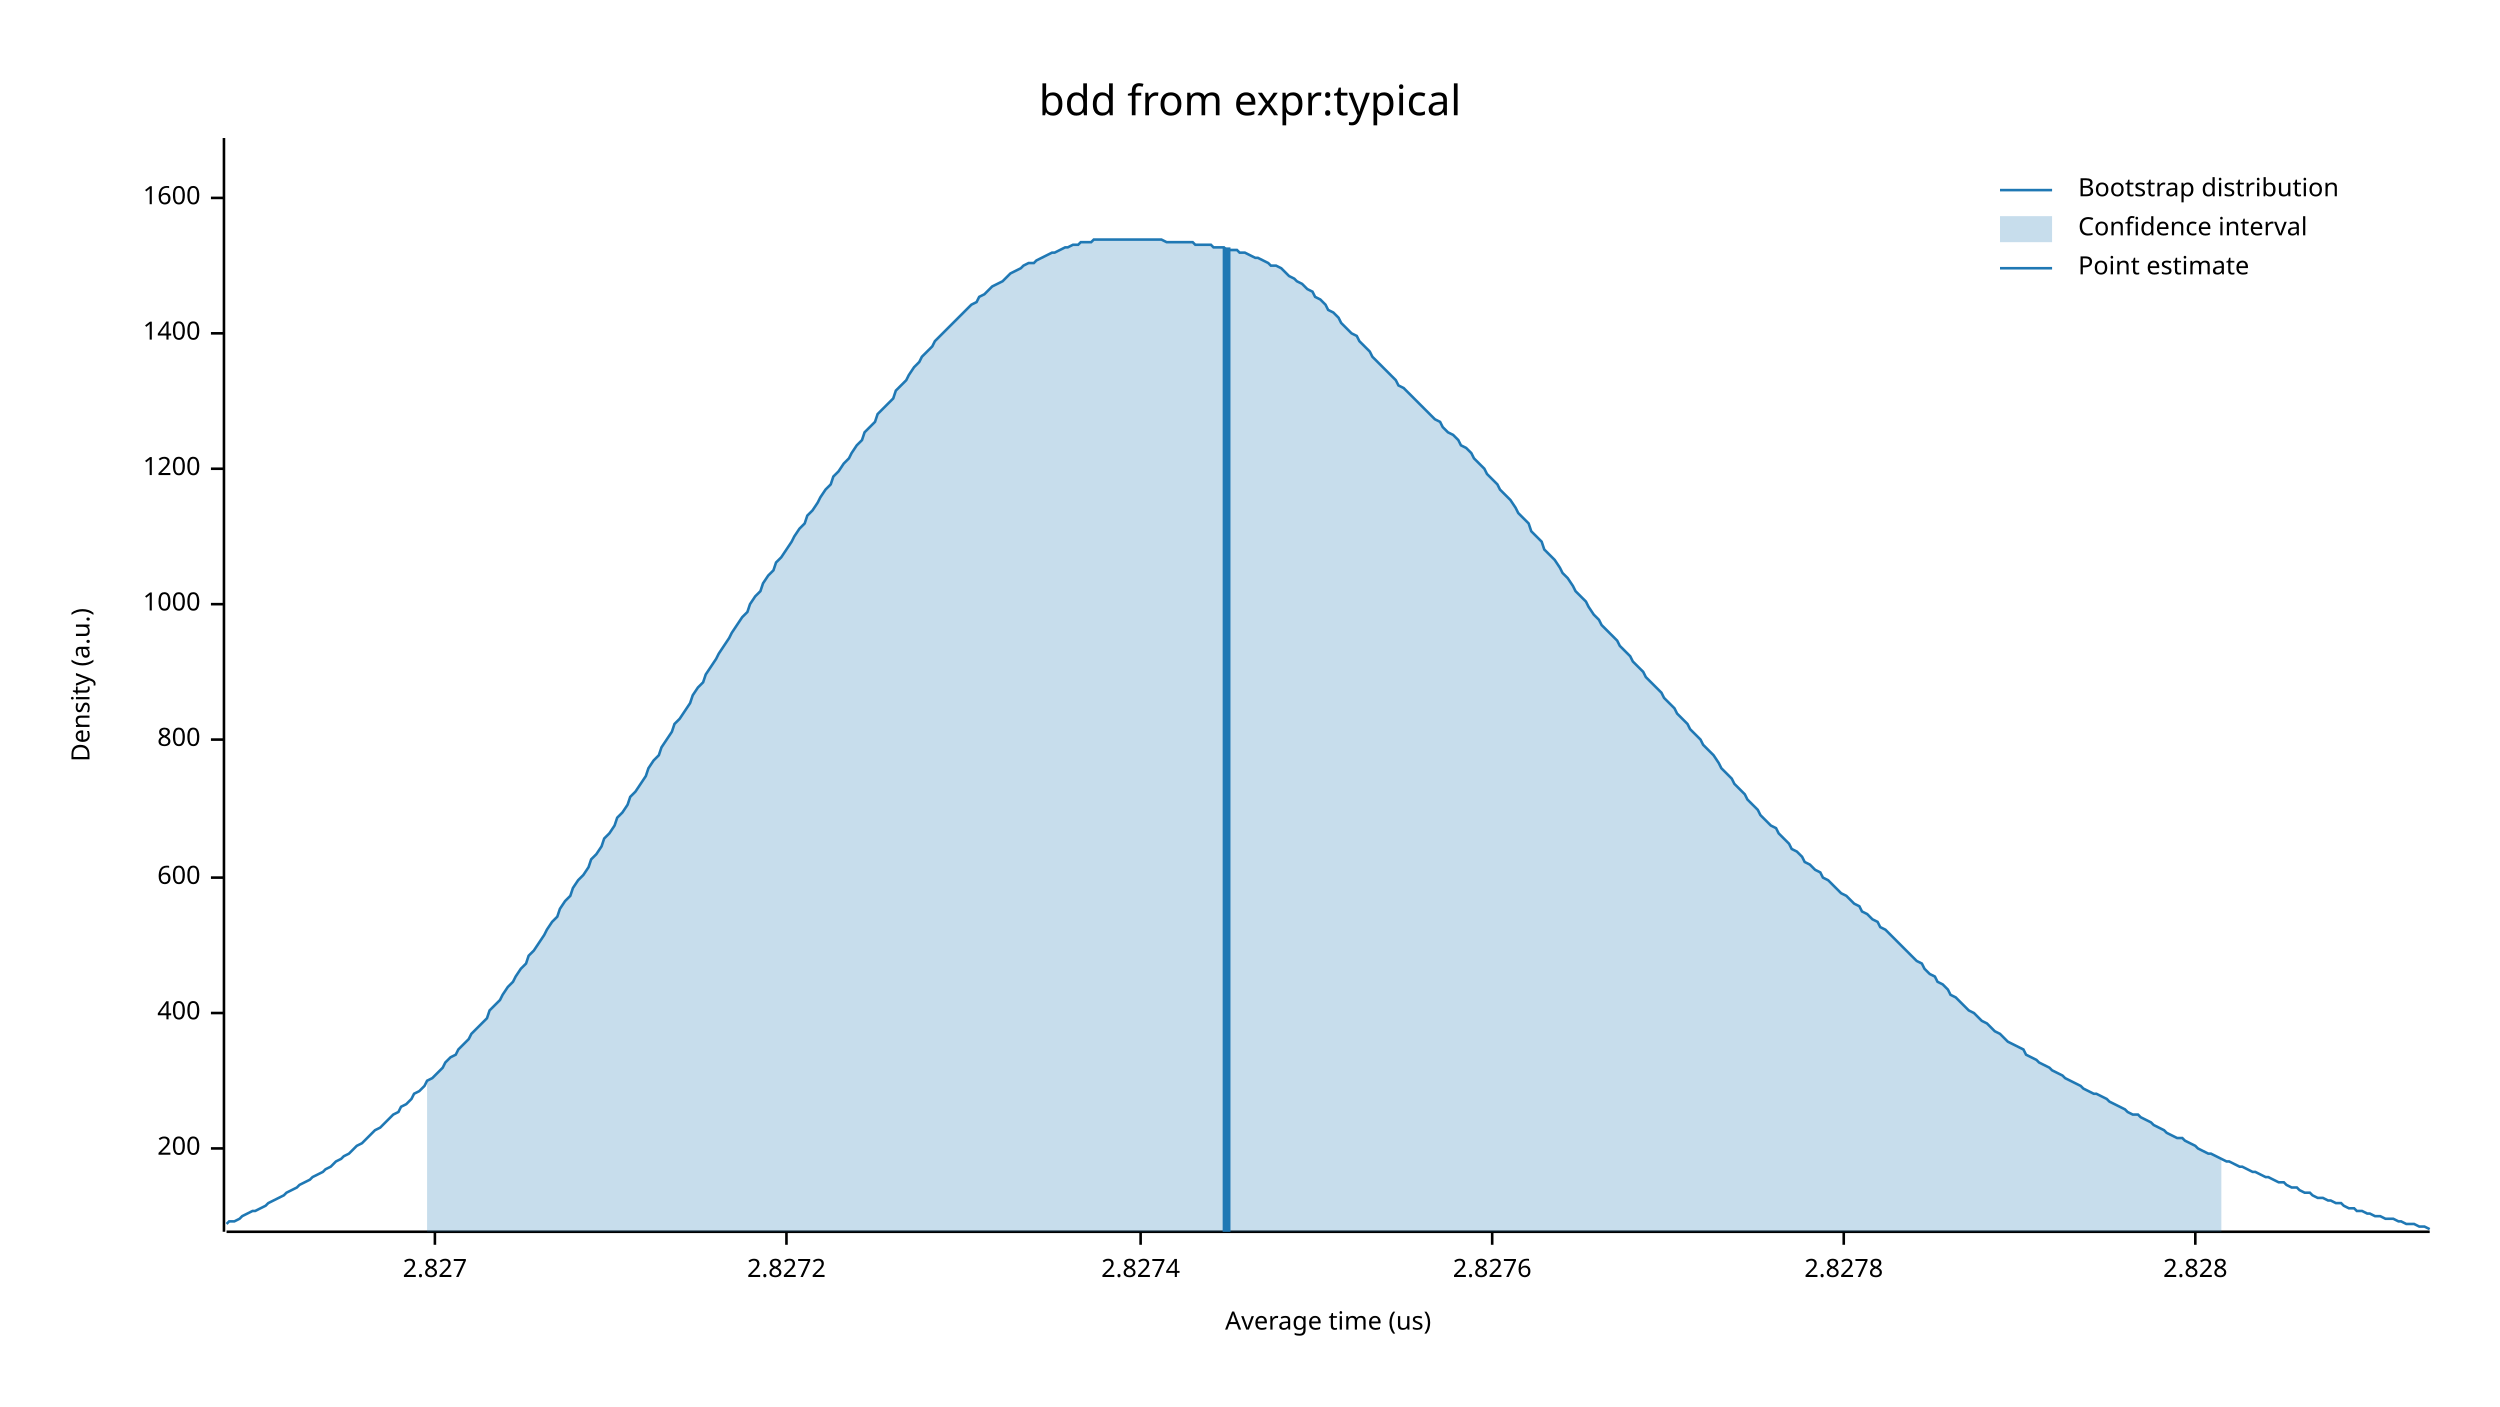
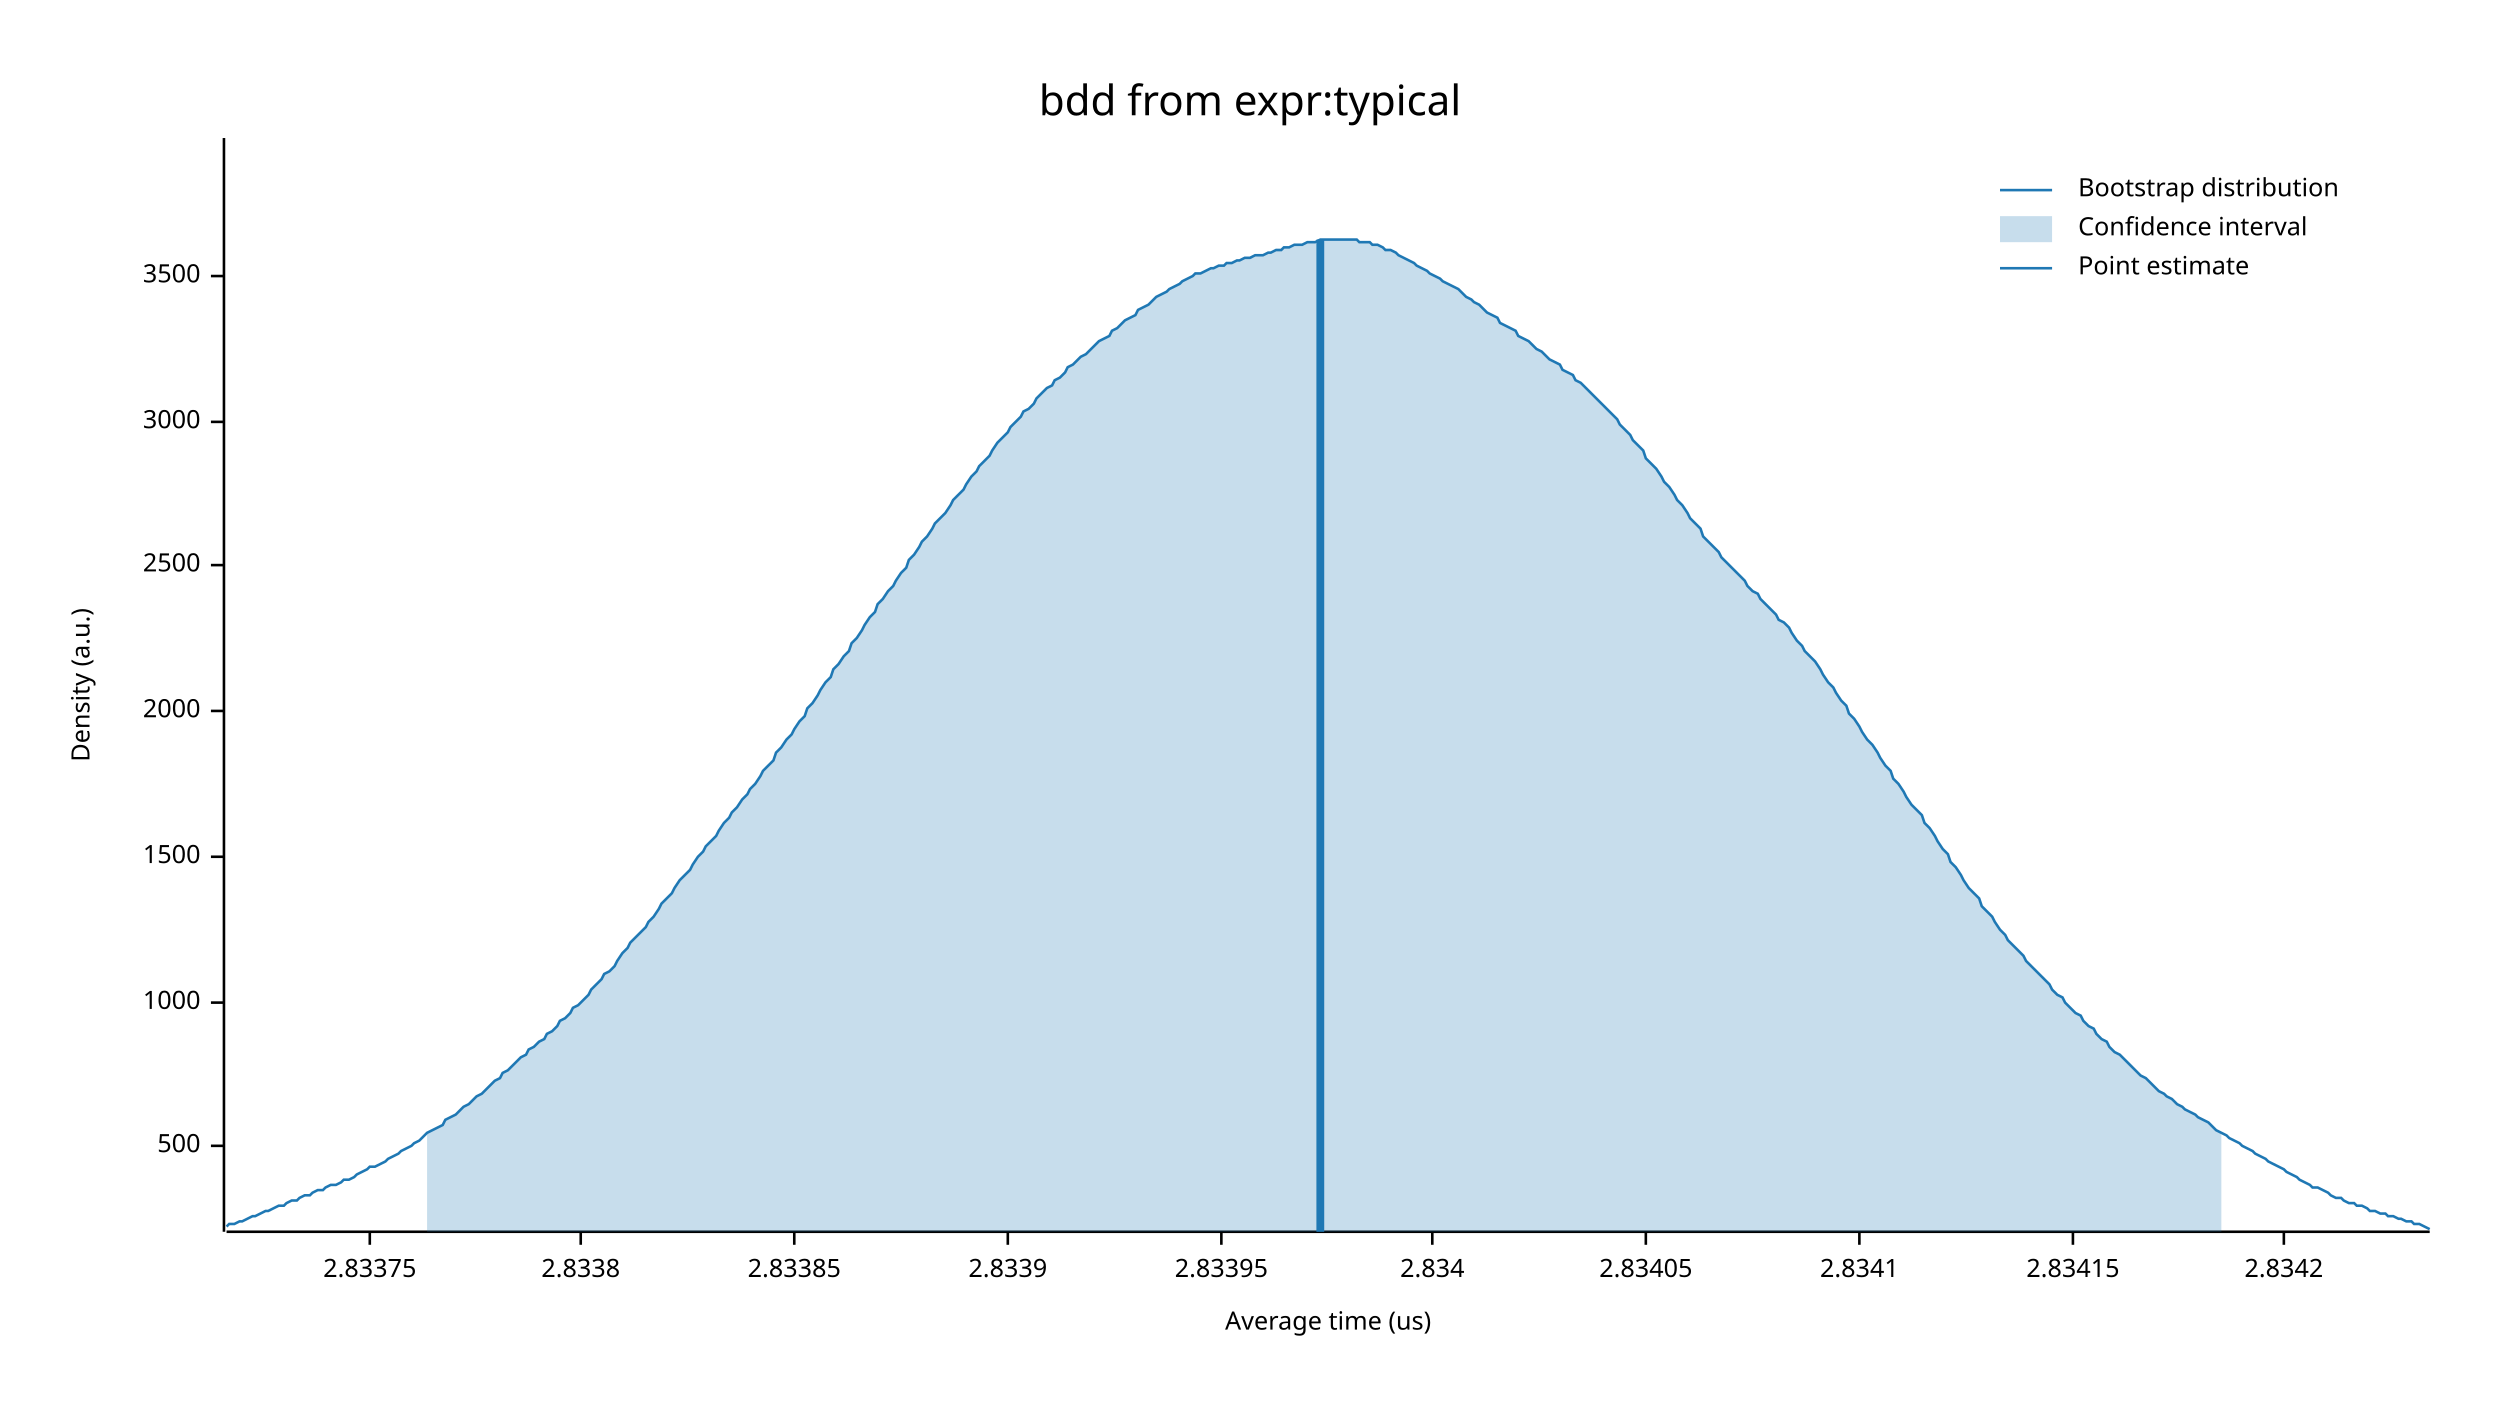
<svg xmlns="http://www.w3.org/2000/svg" width="960" height="540" viewBox="0 0 960 540">
  <text x="480" y="32" dy="0.76em" text-anchor="middle" font-family="sans-serif" font-size="16.129" opacity="1" fill="#000000">
bdd from expr:typical
</text>
  <text x="27" y="263" dy="0.76em" text-anchor="middle" font-family="sans-serif" font-size="9.677" opacity="1" fill="#000000" transform="rotate(270, 27, 263)">
Density (a.u.)
</text>
  <text x="510" y="513" dy="-0.5ex" text-anchor="middle" font-family="sans-serif" font-size="9.677" opacity="1" fill="#000000">
Average time (us)
</text>
  <polyline fill="none" opacity="1" stroke="#000000" stroke-width="1" points="86,53 86,473 " />
-   <text x="77" y="441" dy="0.5ex" text-anchor="end" font-family="sans-serif" font-size="9.677" opacity="1" fill="#000000">
- 200
+   <text x="77" y="440" dy="0.5ex" text-anchor="end" font-family="sans-serif" font-size="9.677" opacity="1" fill="#000000">
+ 500
</text>
-   <polyline fill="none" opacity="1" stroke="#000000" stroke-width="1" points="81,441 86,441 " />
-   <text x="77" y="389" dy="0.5ex" text-anchor="end" font-family="sans-serif" font-size="9.677" opacity="1" fill="#000000">
- 400
- </text>
-   <polyline fill="none" opacity="1" stroke="#000000" stroke-width="1" points="81,389 86,389 " />
-   <text x="77" y="337" dy="0.5ex" text-anchor="end" font-family="sans-serif" font-size="9.677" opacity="1" fill="#000000">
- 600
- </text>
-   <polyline fill="none" opacity="1" stroke="#000000" stroke-width="1" points="81,337 86,337 " />
-   <text x="77" y="284" dy="0.5ex" text-anchor="end" font-family="sans-serif" font-size="9.677" opacity="1" fill="#000000">
- 800
- </text>
-   <polyline fill="none" opacity="1" stroke="#000000" stroke-width="1" points="81,284 86,284 " />
-   <text x="77" y="232" dy="0.5ex" text-anchor="end" font-family="sans-serif" font-size="9.677" opacity="1" fill="#000000">
+   <polyline fill="none" opacity="1" stroke="#000000" stroke-width="1" points="81,440 86,440 " />
+   <text x="77" y="385" dy="0.5ex" text-anchor="end" font-family="sans-serif" font-size="9.677" opacity="1" fill="#000000">
1000
</text>
-   <polyline fill="none" opacity="1" stroke="#000000" stroke-width="1" points="81,232 86,232 " />
-   <text x="77" y="180" dy="0.5ex" text-anchor="end" font-family="sans-serif" font-size="9.677" opacity="1" fill="#000000">
- 1200
+   <polyline fill="none" opacity="1" stroke="#000000" stroke-width="1" points="81,385 86,385 " />
+   <text x="77" y="329" dy="0.5ex" text-anchor="end" font-family="sans-serif" font-size="9.677" opacity="1" fill="#000000">
+ 1500
</text>
-   <polyline fill="none" opacity="1" stroke="#000000" stroke-width="1" points="81,180 86,180 " />
-   <text x="77" y="128" dy="0.5ex" text-anchor="end" font-family="sans-serif" font-size="9.677" opacity="1" fill="#000000">
- 1400
+   <polyline fill="none" opacity="1" stroke="#000000" stroke-width="1" points="81,329 86,329 " />
+   <text x="77" y="273" dy="0.5ex" text-anchor="end" font-family="sans-serif" font-size="9.677" opacity="1" fill="#000000">
+ 2000
</text>
-   <polyline fill="none" opacity="1" stroke="#000000" stroke-width="1" points="81,128 86,128 " />
-   <text x="77" y="76" dy="0.5ex" text-anchor="end" font-family="sans-serif" font-size="9.677" opacity="1" fill="#000000">
- 1600
+   <polyline fill="none" opacity="1" stroke="#000000" stroke-width="1" points="81,273 86,273 " />
+   <text x="77" y="217" dy="0.5ex" text-anchor="end" font-family="sans-serif" font-size="9.677" opacity="1" fill="#000000">
+ 2500
</text>
-   <polyline fill="none" opacity="1" stroke="#000000" stroke-width="1" points="81,76 86,76 " />
+   <polyline fill="none" opacity="1" stroke="#000000" stroke-width="1" points="81,217 86,217 " />
+   <text x="77" y="162" dy="0.5ex" text-anchor="end" font-family="sans-serif" font-size="9.677" opacity="1" fill="#000000">
+ 3000
+ </text>
+   <polyline fill="none" opacity="1" stroke="#000000" stroke-width="1" points="81,162 86,162 " />
+   <text x="77" y="106" dy="0.5ex" text-anchor="end" font-family="sans-serif" font-size="9.677" opacity="1" fill="#000000">
+ 3500
+ </text>
+   <polyline fill="none" opacity="1" stroke="#000000" stroke-width="1" points="81,106 86,106 " />
  <polyline fill="none" opacity="1" stroke="#000000" stroke-width="1" points="87,473 933,473 " />
-   <text x="167" y="483" dy="0.76em" text-anchor="middle" font-family="sans-serif" font-size="9.677" opacity="1" fill="#000000">
- 2.827
+   <text x="142" y="483" dy="0.76em" text-anchor="middle" font-family="sans-serif" font-size="9.677" opacity="1" fill="#000000">
+ 2.83375
</text>
-   <polyline fill="none" opacity="1" stroke="#000000" stroke-width="1" points="167,473 167,478 " />
-   <text x="302" y="483" dy="0.76em" text-anchor="middle" font-family="sans-serif" font-size="9.677" opacity="1" fill="#000000">
- 2.8272
+   <polyline fill="none" opacity="1" stroke="#000000" stroke-width="1" points="142,473 142,478 " />
+   <text x="223" y="483" dy="0.76em" text-anchor="middle" font-family="sans-serif" font-size="9.677" opacity="1" fill="#000000">
+ 2.8338
</text>
-   <polyline fill="none" opacity="1" stroke="#000000" stroke-width="1" points="302,473 302,478 " />
-   <text x="438" y="483" dy="0.76em" text-anchor="middle" font-family="sans-serif" font-size="9.677" opacity="1" fill="#000000">
- 2.8274
+   <polyline fill="none" opacity="1" stroke="#000000" stroke-width="1" points="223,473 223,478 " />
+   <text x="305" y="483" dy="0.76em" text-anchor="middle" font-family="sans-serif" font-size="9.677" opacity="1" fill="#000000">
+ 2.83385
</text>
-   <polyline fill="none" opacity="1" stroke="#000000" stroke-width="1" points="438,473 438,478 " />
-   <text x="573" y="483" dy="0.76em" text-anchor="middle" font-family="sans-serif" font-size="9.677" opacity="1" fill="#000000">
- 2.8276
+   <polyline fill="none" opacity="1" stroke="#000000" stroke-width="1" points="305,473 305,478 " />
+   <text x="387" y="483" dy="0.76em" text-anchor="middle" font-family="sans-serif" font-size="9.677" opacity="1" fill="#000000">
+ 2.8339
</text>
-   <polyline fill="none" opacity="1" stroke="#000000" stroke-width="1" points="573,473 573,478 " />
-   <text x="708" y="483" dy="0.76em" text-anchor="middle" font-family="sans-serif" font-size="9.677" opacity="1" fill="#000000">
- 2.8278
+   <polyline fill="none" opacity="1" stroke="#000000" stroke-width="1" points="387,473 387,478 " />
+   <text x="469" y="483" dy="0.76em" text-anchor="middle" font-family="sans-serif" font-size="9.677" opacity="1" fill="#000000">
+ 2.83395
</text>
-   <polyline fill="none" opacity="1" stroke="#000000" stroke-width="1" points="708,473 708,478 " />
-   <text x="843" y="483" dy="0.76em" text-anchor="middle" font-family="sans-serif" font-size="9.677" opacity="1" fill="#000000">
- 2.828
+   <polyline fill="none" opacity="1" stroke="#000000" stroke-width="1" points="469,473 469,478 " />
+   <text x="550" y="483" dy="0.76em" text-anchor="middle" font-family="sans-serif" font-size="9.677" opacity="1" fill="#000000">
+ 2.834
</text>
-   <polyline fill="none" opacity="1" stroke="#000000" stroke-width="1" points="843,473 843,478 " />
-   <polyline fill="none" opacity="1" stroke="#1F78B4" stroke-width="1" points="87,470 88,469 90,469 92,468 93,467 95,466 97,465 98,465 100,464 102,463 103,462 105,461 107,460 109,459 110,458 112,457 114,456 115,455 117,454 119,453 120,452 122,451 124,450 125,449 127,448 129,446 131,445 132,444 134,443 136,441 137,440 139,439 141,437 142,436 144,434 146,433 148,431 149,430 151,428 153,427 154,425 156,424 158,422 159,420 161,419 163,417 164,415 166,414 168,412 170,410 171,408 173,406 175,405 176,403 178,401 180,399 181,397 183,395 185,393 187,391 188,388 190,386 192,384 193,382 195,379 197,377 198,375 200,372 202,370 203,367 205,365 207,362 209,359 210,357 212,354 214,352 215,349 217,346 219,344 220,341 222,338 224,336 226,333 227,330 229,328 231,325 232,322 234,320 236,317 237,314 239,312 241,309 242,306 244,304 246,301 248,298 249,295 251,292 253,290 254,287 256,284 258,281 259,278 261,276 263,273 265,270 266,267 268,264 270,262 271,259 273,256 275,253 276,251 278,248 280,245 281,243 283,240 285,237 287,235 288,232 290,229 292,227 293,224 295,221 297,219 298,216 300,214 302,211 304,208 305,206 307,203 309,201 310,198 312,196 314,193 315,191 317,188 319,186 320,183 322,181 324,178 326,176 327,174 329,171 331,169 332,166 334,164 336,162 337,159 339,157 341,155 343,153 344,150 346,148 348,146 349,144 351,141 353,139 354,137 356,135 358,133 359,131 361,129 363,127 365,125 366,124 368,122 370,120 371,119 373,117 375,116 376,114 378,113 380,111 381,110 383,109 385,108 387,106 388,105 390,104 392,103 393,102 395,101 397,101 398,100 400,99 402,98 404,97 405,97 407,96 409,95 410,95 412,94 414,94 415,93 417,93 419,93 420,92 422,92 424,92 426,92 427,92 429,92 431,92 432,92 434,92 436,92 437,92 439,92 441,92 443,92 444,92 446,92 448,93 449,93 451,93 453,93 454,93 456,93 458,93 459,94 461,94 463,94 465,94 466,95 468,95 470,95 471,96 473,96 475,96 476,97 478,97 480,98 482,99 483,99 485,100 487,101 488,102 490,102 492,103 493,104 495,106 497,107 498,108 500,109 502,111 504,112 505,114 507,115 509,117 510,119 512,120 514,122 515,124 517,126 519,128 521,129 522,131 524,133 526,135 527,137 529,139 531,141 532,142 534,144 536,146 537,148 539,149 541,151 543,153 544,154 546,156 548,158 549,159 551,161 553,162 554,164 556,166 558,167 560,169 561,171 563,172 565,174 566,176 568,178 570,180 571,182 573,184 575,186 576,188 578,190 580,192 582,195 583,197 585,199 587,201 588,204 590,206 592,208 593,211 595,213 597,215 599,218 600,220 602,222 604,225 605,227 607,229 609,231 610,233 612,236 614,238 615,240 617,242 619,244 621,246 622,248 624,250 626,252 627,254 629,256 631,258 632,260 634,262 636,264 638,266 639,268 641,270 643,272 644,274 646,276 648,278 649,280 651,282 653,284 654,286 656,288 658,290 660,293 661,295 663,297 665,299 666,301 668,303 670,305 671,307 673,309 675,311 676,313 678,315 680,317 682,318 683,320 685,322 687,324 688,326 690,327 692,329 693,331 695,332 697,334 699,335 700,337 702,338 704,340 705,341 707,343 709,344 710,345 712,347 714,348 715,350 717,351 719,353 721,354 722,356 724,357 726,359 727,360 729,362 731,364 732,365 734,367 736,369 738,370 739,372 741,374 743,375 744,377 746,378 748,380 749,382 751,383 753,385 754,386 756,388 758,389 760,391 761,392 763,393 765,395 766,396 768,397 770,399 771,400 773,401 775,402 777,403 778,405 780,406 782,407 783,408 785,409 787,410 788,411 790,412 792,413 793,414 795,415 797,416 799,417 800,418 802,419 804,420 805,420 807,421 809,422 810,423 812,424 814,425 816,426 817,427 819,428 821,428 822,429 824,430 826,431 827,432 829,433 831,434 832,435 834,436 836,437 838,437 839,438 841,439 843,440 844,441 846,442 848,443 849,443 851,444 853,445 855,446 856,446 858,447 860,448 861,448 863,449 865,450 866,450 868,451 870,452 871,452 873,453 875,454 877,454 878,455 880,456 882,456 883,457 885,458 887,458 888,459 890,460 892,460 894,461 895,461 897,462 899,462 900,463 902,464 904,464 905,465 907,465 909,466 910,466 912,467 914,467 916,468 917,468 919,468 921,469 922,469 924,470 926,470 927,470 929,471 931,471 933,472 " />
-   <polygon opacity="0.25" fill="#1F78B4" points="164,415 166,414 168,412 170,410 171,408 173,406 175,405 176,403 178,401 180,399 181,397 183,395 185,393 187,391 188,388 190,386 192,384 193,382 195,379 197,377 198,375 200,372 202,370 203,367 205,365 207,362 209,359 210,357 212,354 214,352 215,349 217,346 219,344 220,341 222,338 224,336 226,333 227,330 229,328 231,325 232,322 234,320 236,317 237,314 239,312 241,309 242,306 244,304 246,301 248,298 249,295 251,292 253,290 254,287 256,284 258,281 259,278 261,276 263,273 265,270 266,267 268,264 270,262 271,259 273,256 275,253 276,251 278,248 280,245 281,243 283,240 285,237 287,235 288,232 290,229 292,227 293,224 295,221 297,219 298,216 300,214 302,211 304,208 305,206 307,203 309,201 310,198 312,196 314,193 315,191 317,188 319,186 320,183 322,181 324,178 326,176 327,174 329,171 331,169 332,166 334,164 336,162 337,159 339,157 341,155 343,153 344,150 346,148 348,146 349,144 351,141 353,139 354,137 356,135 358,133 359,131 361,129 363,127 365,125 366,124 368,122 370,120 371,119 373,117 375,116 376,114 378,113 380,111 381,110 383,109 385,108 387,106 388,105 390,104 392,103 393,102 395,101 397,101 398,100 400,99 402,98 404,97 405,97 407,96 409,95 410,95 412,94 414,94 415,93 417,93 419,93 420,92 422,92 424,92 426,92 427,92 429,92 431,92 432,92 434,92 436,92 437,92 439,92 441,92 443,92 444,92 446,92 448,93 449,93 451,93 453,93 454,93 456,93 458,93 459,94 461,94 463,94 465,94 466,95 468,95 470,95 471,96 473,96 475,96 476,97 478,97 480,98 482,99 483,99 485,100 487,101 488,102 490,102 492,103 493,104 495,106 497,107 498,108 500,109 502,111 504,112 505,114 507,115 509,117 510,119 512,120 514,122 515,124 517,126 519,128 521,129 522,131 524,133 526,135 527,137 529,139 531,141 532,142 534,144 536,146 537,148 539,149 541,151 543,153 544,154 546,156 548,158 549,159 551,161 553,162 554,164 556,166 558,167 560,169 561,171 563,172 565,174 566,176 568,178 570,180 571,182 573,184 575,186 576,188 578,190 580,192 582,195 583,197 585,199 587,201 588,204 590,206 592,208 593,211 595,213 597,215 599,218 600,220 602,222 604,225 605,227 607,229 609,231 610,233 612,236 614,238 615,240 617,242 619,244 621,246 622,248 624,250 626,252 627,254 629,256 631,258 632,260 634,262 636,264 638,266 639,268 641,270 643,272 644,274 646,276 648,278 649,280 651,282 653,284 654,286 656,288 658,290 660,293 661,295 663,297 665,299 666,301 668,303 670,305 671,307 673,309 675,311 676,313 678,315 680,317 682,318 683,320 685,322 687,324 688,326 690,327 692,329 693,331 695,332 697,334 699,335 700,337 702,338 704,340 705,341 707,343 709,344 710,345 712,347 714,348 715,350 717,351 719,353 721,354 722,356 724,357 726,359 727,360 729,362 731,364 732,365 734,367 736,369 738,370 739,372 741,374 743,375 744,377 746,378 748,380 749,382 751,383 753,385 754,386 756,388 758,389 760,391 761,392 763,393 765,395 766,396 768,397 770,399 771,400 773,401 775,402 777,403 778,405 780,406 782,407 783,408 785,409 787,410 788,411 790,412 792,413 793,414 795,415 797,416 799,417 800,418 802,419 804,420 805,420 807,421 809,422 810,423 812,424 814,425 816,426 817,427 819,428 821,428 822,429 824,430 826,431 827,432 829,433 831,434 832,435 834,436 836,437 838,437 839,438 841,439 843,440 844,441 846,442 848,443 849,443 851,444 853,445 853,473 164,473 " />
-   <polyline fill="none" opacity="1" stroke="#1F78B4" stroke-width="3" points="471,473 471,95 " />
+   <polyline fill="none" opacity="1" stroke="#000000" stroke-width="1" points="550,473 550,478 " />
+   <text x="632" y="483" dy="0.76em" text-anchor="middle" font-family="sans-serif" font-size="9.677" opacity="1" fill="#000000">
+ 2.83405
+ </text>
+   <polyline fill="none" opacity="1" stroke="#000000" stroke-width="1" points="632,473 632,478 " />
+   <text x="714" y="483" dy="0.76em" text-anchor="middle" font-family="sans-serif" font-size="9.677" opacity="1" fill="#000000">
+ 2.8341
+ </text>
+   <polyline fill="none" opacity="1" stroke="#000000" stroke-width="1" points="714,473 714,478 " />
+   <text x="796" y="483" dy="0.76em" text-anchor="middle" font-family="sans-serif" font-size="9.677" opacity="1" fill="#000000">
+ 2.83415
+ </text>
+   <polyline fill="none" opacity="1" stroke="#000000" stroke-width="1" points="796,473 796,478 " />
+   <text x="877" y="483" dy="0.76em" text-anchor="middle" font-family="sans-serif" font-size="9.677" opacity="1" fill="#000000">
+ 2.8342
+ </text>
+   <polyline fill="none" opacity="1" stroke="#000000" stroke-width="1" points="877,473 877,478 " />
+   <polyline fill="none" opacity="1" stroke="#1F78B4" stroke-width="1" points="87,471 88,470 90,470 92,469 93,469 95,468 97,467 98,467 100,466 102,465 103,465 105,464 107,463 109,463 110,462 112,461 114,461 115,460 117,459 119,459 120,458 122,457 124,457 125,456 127,455 129,455 131,454 132,453 134,453 136,452 137,451 139,450 141,449 142,448 144,448 146,447 148,446 149,445 151,444 153,443 154,442 156,441 158,440 159,439 161,438 163,436 164,435 166,434 168,433 170,432 171,430 173,429 175,428 176,427 178,425 180,424 181,423 183,421 185,420 187,418 188,417 190,415 192,414 193,412 195,411 197,409 198,408 200,406 202,405 203,403 205,402 207,400 209,399 210,397 212,396 214,394 215,392 217,391 219,389 220,387 222,386 224,384 226,382 227,380 229,378 231,376 232,374 234,373 236,371 237,369 239,366 241,364 242,362 244,360 246,358 248,356 249,354 251,352 253,349 254,347 256,345 258,343 259,341 261,338 263,336 265,334 266,332 268,329 270,327 271,325 273,323 275,321 276,319 278,316 280,314 281,312 283,310 285,307 287,305 288,303 290,301 292,298 293,296 295,294 297,292 298,289 300,287 302,284 304,282 305,280 307,277 309,275 310,272 312,270 314,267 315,265 317,262 319,260 320,257 322,255 324,252 326,250 327,247 329,245 331,242 332,240 334,237 336,235 337,232 339,230 341,227 343,225 344,223 346,220 348,218 349,215 351,213 353,210 354,208 356,206 358,203 359,201 361,199 363,197 365,194 366,192 368,190 370,188 371,186 373,183 375,181 376,179 378,177 380,175 381,173 383,170 385,168 387,166 388,164 390,162 392,160 393,158 395,157 397,155 398,153 400,151 402,149 404,148 405,146 407,145 409,143 410,141 412,140 414,138 415,137 417,136 419,134 420,133 422,131 424,130 426,129 427,127 429,126 431,124 432,123 434,122 436,121 437,119 439,118 441,117 443,115 444,114 446,113 448,112 449,111 451,110 453,109 454,108 456,107 458,106 459,105 461,105 463,104 465,103 466,103 468,102 470,102 471,101 473,101 475,100 476,100 478,99 480,99 482,98 483,98 485,98 487,97 488,97 490,96 492,96 493,95 495,95 497,94 498,94 500,94 502,93 504,93 505,93 507,92 509,92 510,92 512,92 514,92 515,92 517,92 519,92 521,92 522,93 524,93 526,93 527,94 529,94 531,95 532,96 534,96 536,97 537,98 539,99 541,100 543,101 544,102 546,103 548,104 549,105 551,106 553,107 554,108 556,109 558,110 560,111 561,112 563,114 565,115 566,116 568,117 570,119 571,120 573,121 575,122 576,124 578,125 580,126 582,127 583,129 585,130 587,131 588,132 590,134 592,135 593,136 595,138 597,139 599,140 600,142 602,143 604,144 605,146 607,147 609,149 610,150 612,152 614,154 615,155 617,157 619,159 621,161 622,163 624,165 626,167 627,169 629,171 631,173 632,176 634,178 636,180 638,183 639,185 641,187 643,190 644,192 646,194 648,197 649,199 651,201 653,203 654,206 656,208 658,210 660,212 661,214 663,216 665,218 666,219 668,221 670,223 671,225 673,227 675,228 676,230 678,232 680,234 682,236 683,238 685,239 687,241 688,243 690,246 692,248 693,250 695,252 697,254 699,257 700,259 702,262 704,264 705,266 707,269 709,271 710,274 712,276 714,279 715,281 717,284 719,286 721,289 722,291 724,294 726,296 727,299 729,301 731,304 732,306 734,309 736,311 738,313 739,316 741,318 743,321 744,323 746,326 748,328 749,331 751,333 753,336 754,338 756,341 758,343 760,345 761,348 763,350 765,352 766,354 768,357 770,359 771,361 773,363 775,365 777,367 778,369 780,371 782,373 783,374 785,376 787,378 788,380 790,382 792,383 793,385 795,387 797,389 799,390 800,392 802,394 804,395 805,397 807,399 809,400 810,402 812,404 814,405 816,407 817,408 819,410 821,412 822,413 824,414 826,416 827,417 829,419 831,420 832,421 834,422 836,424 838,425 839,426 841,427 843,428 844,429 846,430 848,431 849,432 851,434 853,435 855,436 856,437 858,438 860,439 861,440 863,441 865,442 866,443 868,444 870,445 871,446 873,447 875,448 877,449 878,450 880,451 882,452 883,453 885,454 887,455 888,456 890,456 892,457 894,458 895,459 897,460 899,460 900,461 902,462 904,462 905,463 907,463 909,464 910,465 912,465 914,466 916,466 917,467 919,467 921,468 922,468 924,469 926,469 927,470 929,470 931,471 933,472 " />
+   <polygon opacity="0.25" fill="#1F78B4" points="164,435 166,434 168,433 170,432 171,430 173,429 175,428 176,427 178,425 180,424 181,423 183,421 185,420 187,418 188,417 190,415 192,414 193,412 195,411 197,409 198,408 200,406 202,405 203,403 205,402 207,400 209,399 210,397 212,396 214,394 215,392 217,391 219,389 220,387 222,386 224,384 226,382 227,380 229,378 231,376 232,374 234,373 236,371 237,369 239,366 241,364 242,362 244,360 246,358 248,356 249,354 251,352 253,349 254,347 256,345 258,343 259,341 261,338 263,336 265,334 266,332 268,329 270,327 271,325 273,323 275,321 276,319 278,316 280,314 281,312 283,310 285,307 287,305 288,303 290,301 292,298 293,296 295,294 297,292 298,289 300,287 302,284 304,282 305,280 307,277 309,275 310,272 312,270 314,267 315,265 317,262 319,260 320,257 322,255 324,252 326,250 327,247 329,245 331,242 332,240 334,237 336,235 337,232 339,230 341,227 343,225 344,223 346,220 348,218 349,215 351,213 353,210 354,208 356,206 358,203 359,201 361,199 363,197 365,194 366,192 368,190 370,188 371,186 373,183 375,181 376,179 378,177 380,175 381,173 383,170 385,168 387,166 388,164 390,162 392,160 393,158 395,157 397,155 398,153 400,151 402,149 404,148 405,146 407,145 409,143 410,141 412,140 414,138 415,137 417,136 419,134 420,133 422,131 424,130 426,129 427,127 429,126 431,124 432,123 434,122 436,121 437,119 439,118 441,117 443,115 444,114 446,113 448,112 449,111 451,110 453,109 454,108 456,107 458,106 459,105 461,105 463,104 465,103 466,103 468,102 470,102 471,101 473,101 475,100 476,100 478,99 480,99 482,98 483,98 485,98 487,97 488,97 490,96 492,96 493,95 495,95 497,94 498,94 500,94 502,93 504,93 505,93 507,92 509,92 510,92 512,92 514,92 515,92 517,92 519,92 521,92 522,93 524,93 526,93 527,94 529,94 531,95 532,96 534,96 536,97 537,98 539,99 541,100 543,101 544,102 546,103 548,104 549,105 551,106 553,107 554,108 556,109 558,110 560,111 561,112 563,114 565,115 566,116 568,117 570,119 571,120 573,121 575,122 576,124 578,125 580,126 582,127 583,129 585,130 587,131 588,132 590,134 592,135 593,136 595,138 597,139 599,140 600,142 602,143 604,144 605,146 607,147 609,149 610,150 612,152 614,154 615,155 617,157 619,159 621,161 622,163 624,165 626,167 627,169 629,171 631,173 632,176 634,178 636,180 638,183 639,185 641,187 643,190 644,192 646,194 648,197 649,199 651,201 653,203 654,206 656,208 658,210 660,212 661,214 663,216 665,218 666,219 668,221 670,223 671,225 673,227 675,228 676,230 678,232 680,234 682,236 683,238 685,239 687,241 688,243 690,246 692,248 693,250 695,252 697,254 699,257 700,259 702,262 704,264 705,266 707,269 709,271 710,274 712,276 714,279 715,281 717,284 719,286 721,289 722,291 724,294 726,296 727,299 729,301 731,304 732,306 734,309 736,311 738,313 739,316 741,318 743,321 744,323 746,326 748,328 749,331 751,333 753,336 754,338 756,341 758,343 760,345 761,348 763,350 765,352 766,354 768,357 770,359 771,361 773,363 775,365 777,367 778,369 780,371 782,373 783,374 785,376 787,378 788,380 790,382 792,383 793,385 795,387 797,389 799,390 800,392 802,394 804,395 805,397 807,399 809,400 810,402 812,404 814,405 816,407 817,408 819,410 821,412 822,413 824,414 826,416 827,417 829,419 831,420 832,421 834,422 836,424 838,425 839,426 841,427 843,428 844,429 846,430 848,431 849,432 851,434 853,435 853,473 164,473 " />
+   <polyline fill="none" opacity="1" stroke="#1F78B4" stroke-width="3" points="507,473 507,92 " />
  <text x="798" y="68" dy="0.76em" text-anchor="start" font-family="sans-serif" font-size="9.677" opacity="1" fill="#000000">
Bootstrap distribution
</text>
  <text x="798" y="83" dy="0.76em" text-anchor="start" font-family="sans-serif" font-size="9.677" opacity="1" fill="#000000">
Confidence interval
</text>
  <text x="798" y="98" dy="0.76em" text-anchor="start" font-family="sans-serif" font-size="9.677" opacity="1" fill="#000000">
Point estimate
</text>
  <polyline fill="none" opacity="1" stroke="#1F78B4" stroke-width="1" points="768,73 788,73 " />
  <rect x="768" y="83" width="20" height="10" opacity="0.25" fill="#1F78B4" stroke="none" />
  <polyline fill="none" opacity="1" stroke="#1F78B4" stroke-width="1" points="768,103 788,103 " />
</svg>
